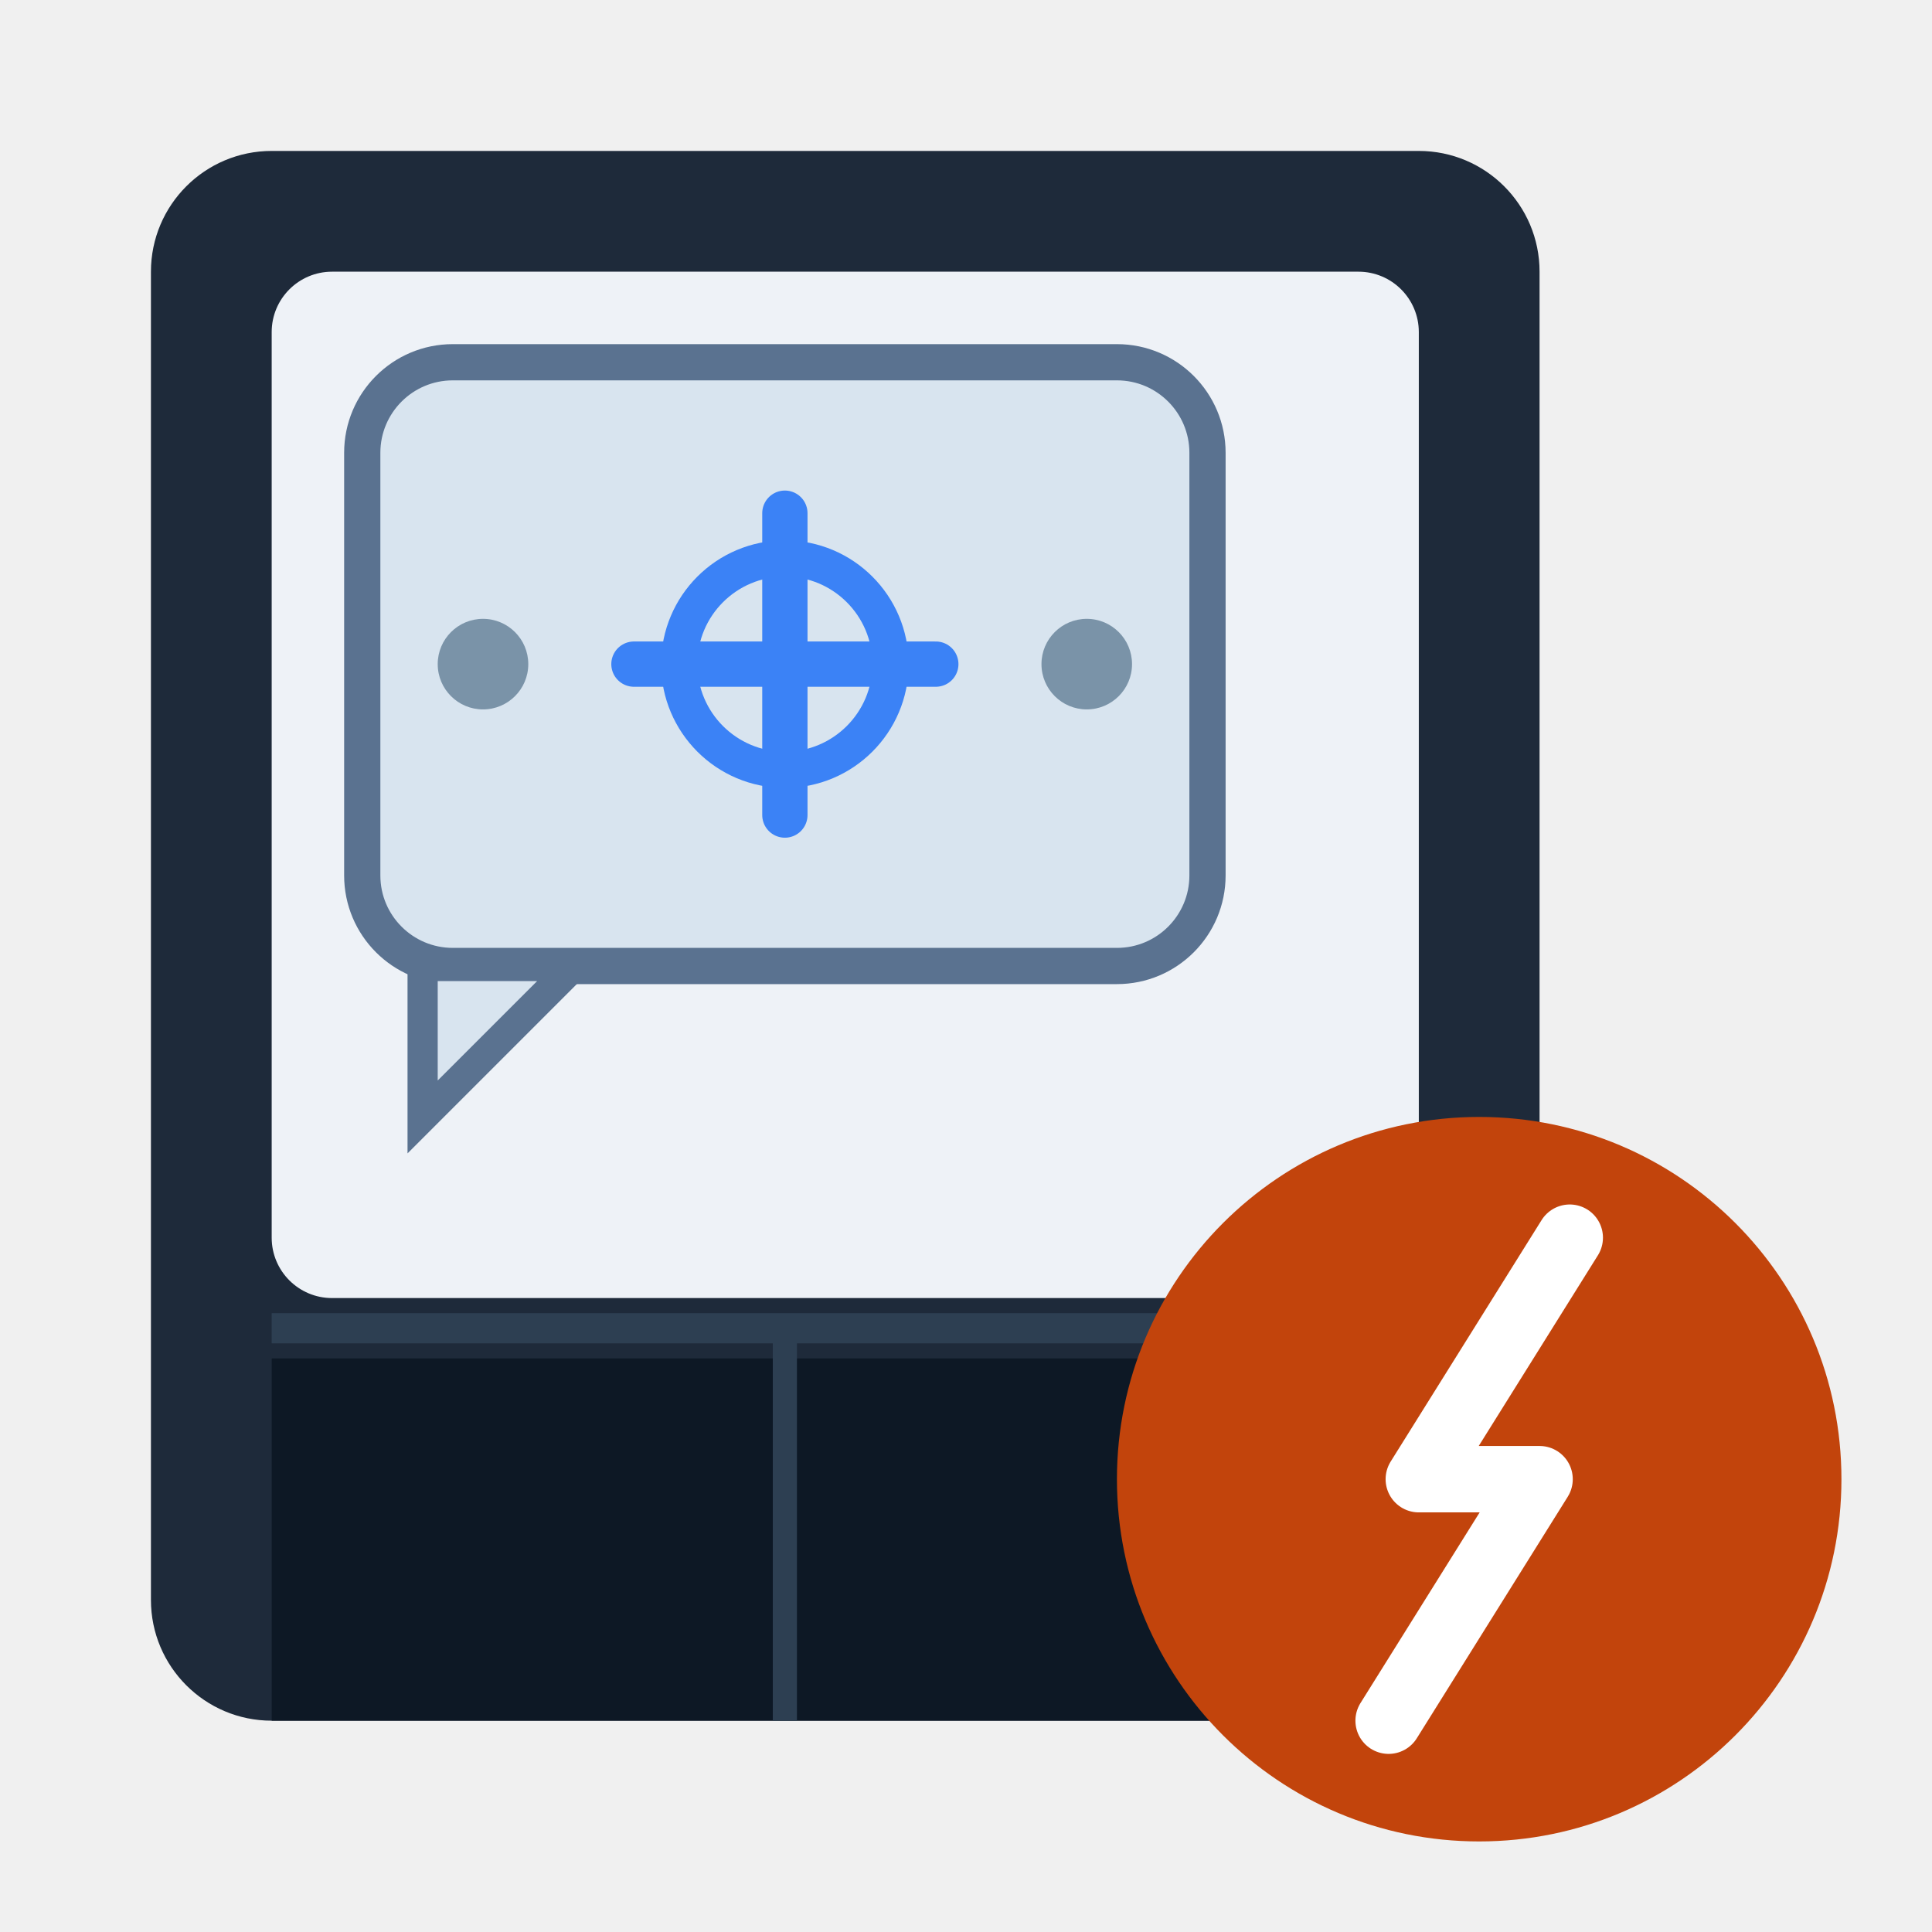
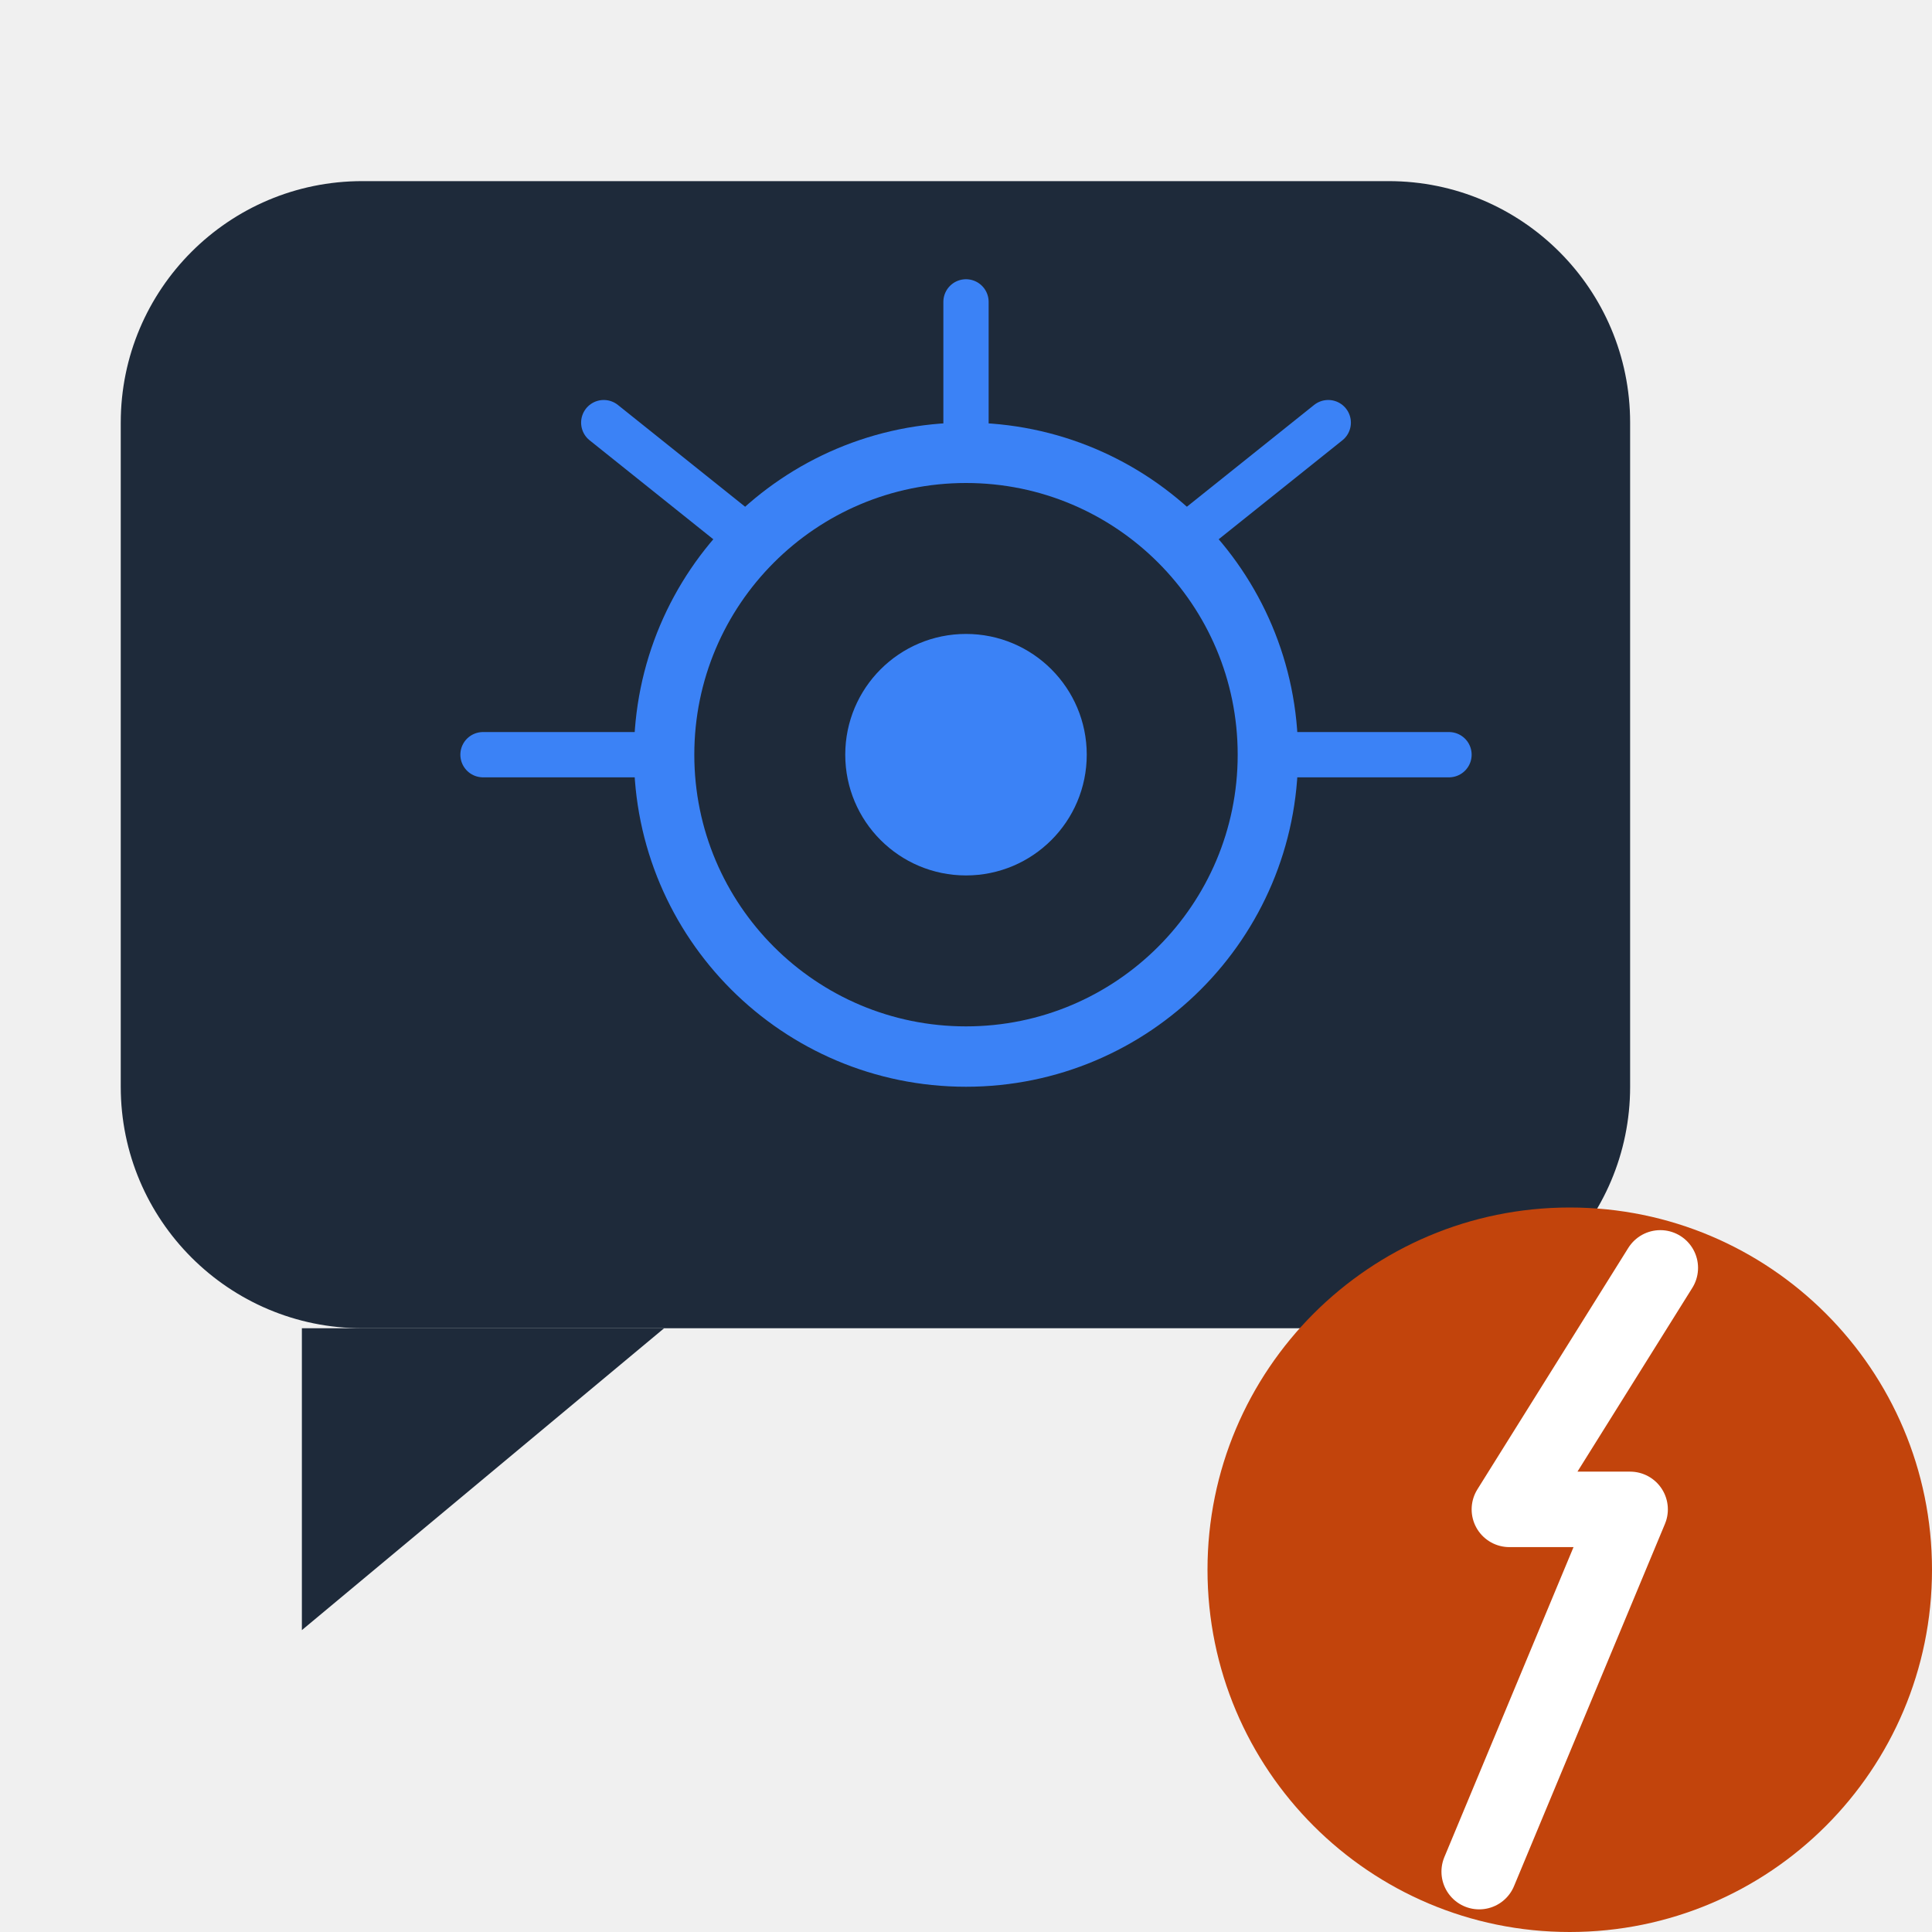
<svg xmlns="http://www.w3.org/2000/svg" viewBox="0 0 64 64">
-   <rect x="5" y="5" width="46" height="52" rx="4" fill="#1E2A3A" />
-   <rect x="9" y="9" width="38" height="34" rx="2" fill="#EEF2F7" />
-   <rect x="12" y="12" width="28" height="20" rx="3" fill="#D8E4EF" stroke="#5A7290" stroke-width="1.2" />
-   <polygon points="14,32 14,37 19,32" fill="#D8E4EF" stroke="#5A7290" stroke-width="1" />
-   <line x1="26" y1="17" x2="26" y2="27" stroke="#3B82F6" stroke-width="1.5" stroke-linecap="round" />
-   <line x1="21" y1="22" x2="31" y2="22" stroke="#3B82F6" stroke-width="1.5" stroke-linecap="round" />
-   <circle cx="26" cy="22" r="3.5" fill="none" stroke="#3B82F6" stroke-width="1.2" />
-   <circle cx="16" cy="22" r="1.5" fill="#7A93A8" />
-   <circle cx="36" cy="22" r="1.5" fill="#7A93A8" />
-   <line x1="9" y1="44" x2="47" y2="44" stroke="#2D3F52" stroke-width="1" />
-   <rect x="9" y="45" width="38" height="12" fill="#0D1825" />
-   <line x1="26" y1="44" x2="26" y2="57" stroke="#2D3F52" stroke-width="0.8" />
-   <circle cx="49" cy="49" r="12" fill="#C2440C" />
-   <polyline points="52,41 47,49 51,49 46,57" stroke="white" stroke-width="2.2" stroke-linecap="round" stroke-linejoin="round" fill="none" />
+   <rect x="4" y="6" width="50" height="38" rx="8" fill="#1E2A3A" />
+   <polygon points="10,44 10,54 22,44" fill="#1E2A3A" />
+   <circle cx="32" cy="25" r="10" fill="none" stroke="#3B82F6" stroke-width="2" />
+   <circle cx="32" cy="25" r="4" fill="#3B82F6" />
+   <line x1="32" y1="15" x2="32" y2="10" stroke="#3B82F6" stroke-width="1.5" stroke-linecap="round" />
+   <line x1="39" y1="18" x2="44" y2="14" stroke="#3B82F6" stroke-width="1.5" stroke-linecap="round" />
+   <line x1="42" y1="25" x2="48" y2="25" stroke="#3B82F6" stroke-width="1.5" stroke-linecap="round" />
+   <line x1="22" y1="25" x2="16" y2="25" stroke="#3B82F6" stroke-width="1.5" stroke-linecap="round" />
+   <line x1="25" y1="18" x2="20" y2="14" stroke="#3B82F6" stroke-width="1.5" stroke-linecap="round" />
+   <circle cx="52" cy="52" r="12" fill="#C2440C" />
+   <polyline points="55,42 50,50 54,50 49,62" stroke="white" stroke-width="2.5" stroke-linecap="round" stroke-linejoin="round" fill="none" />
</svg>
